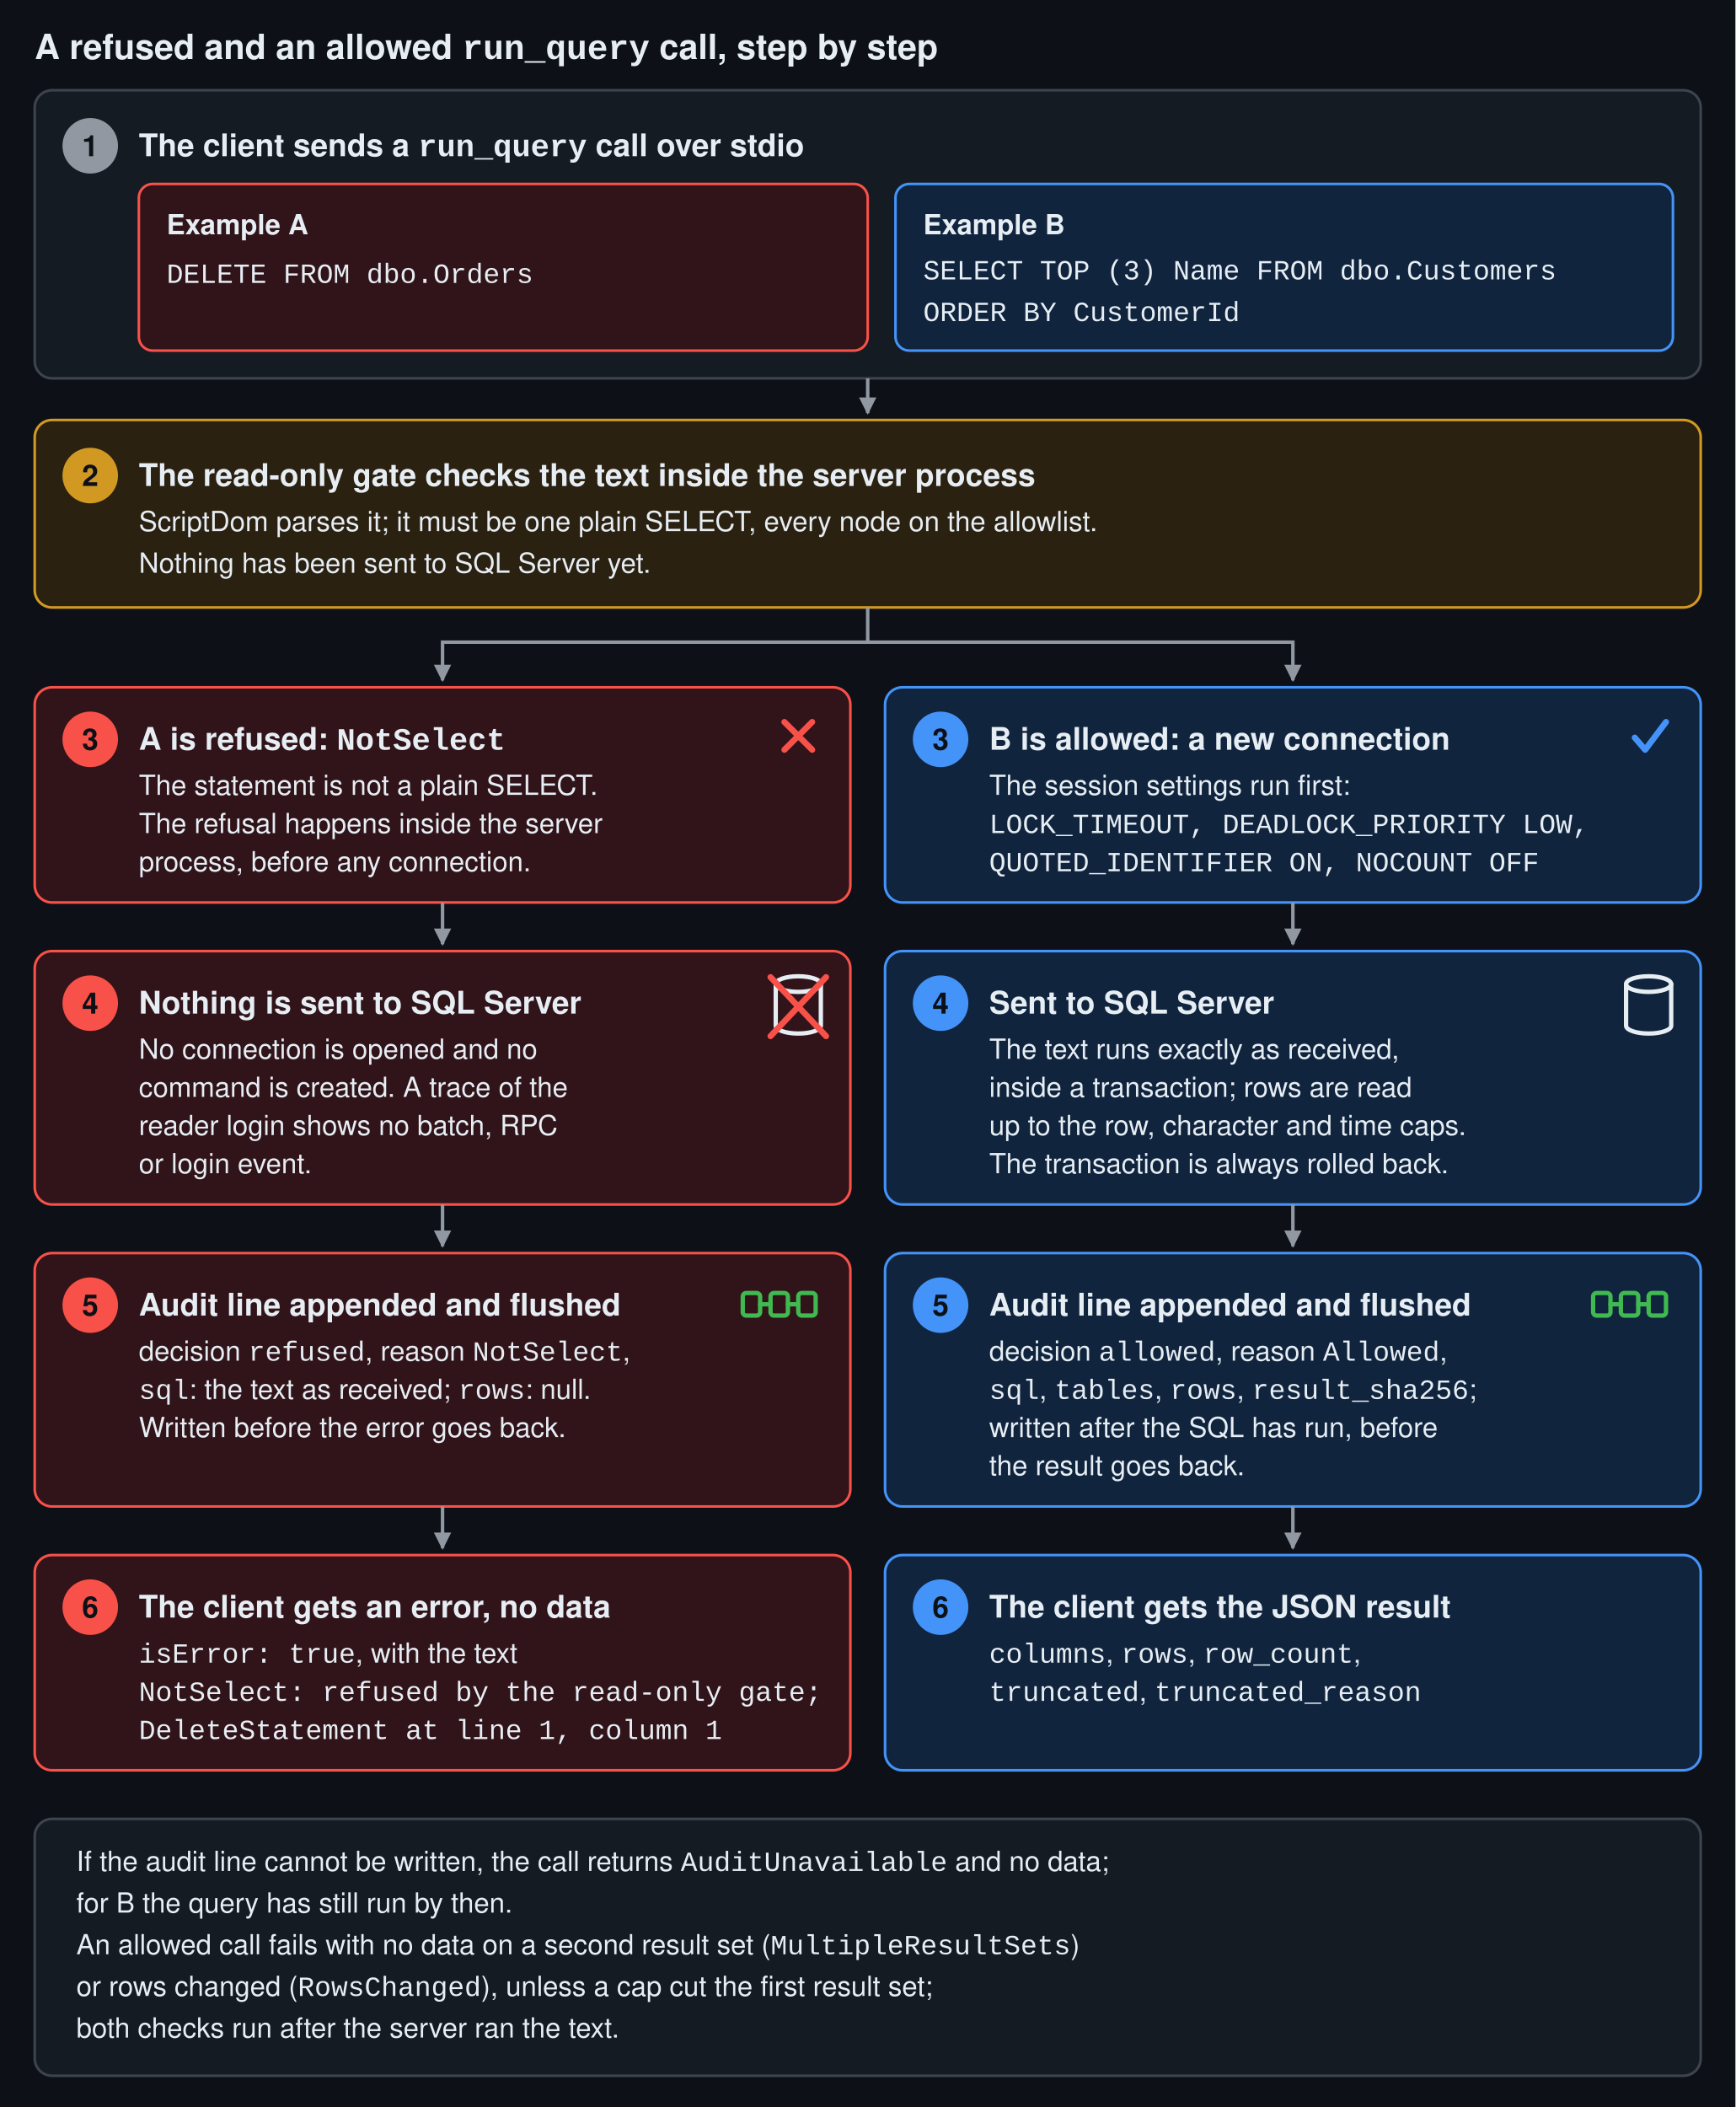
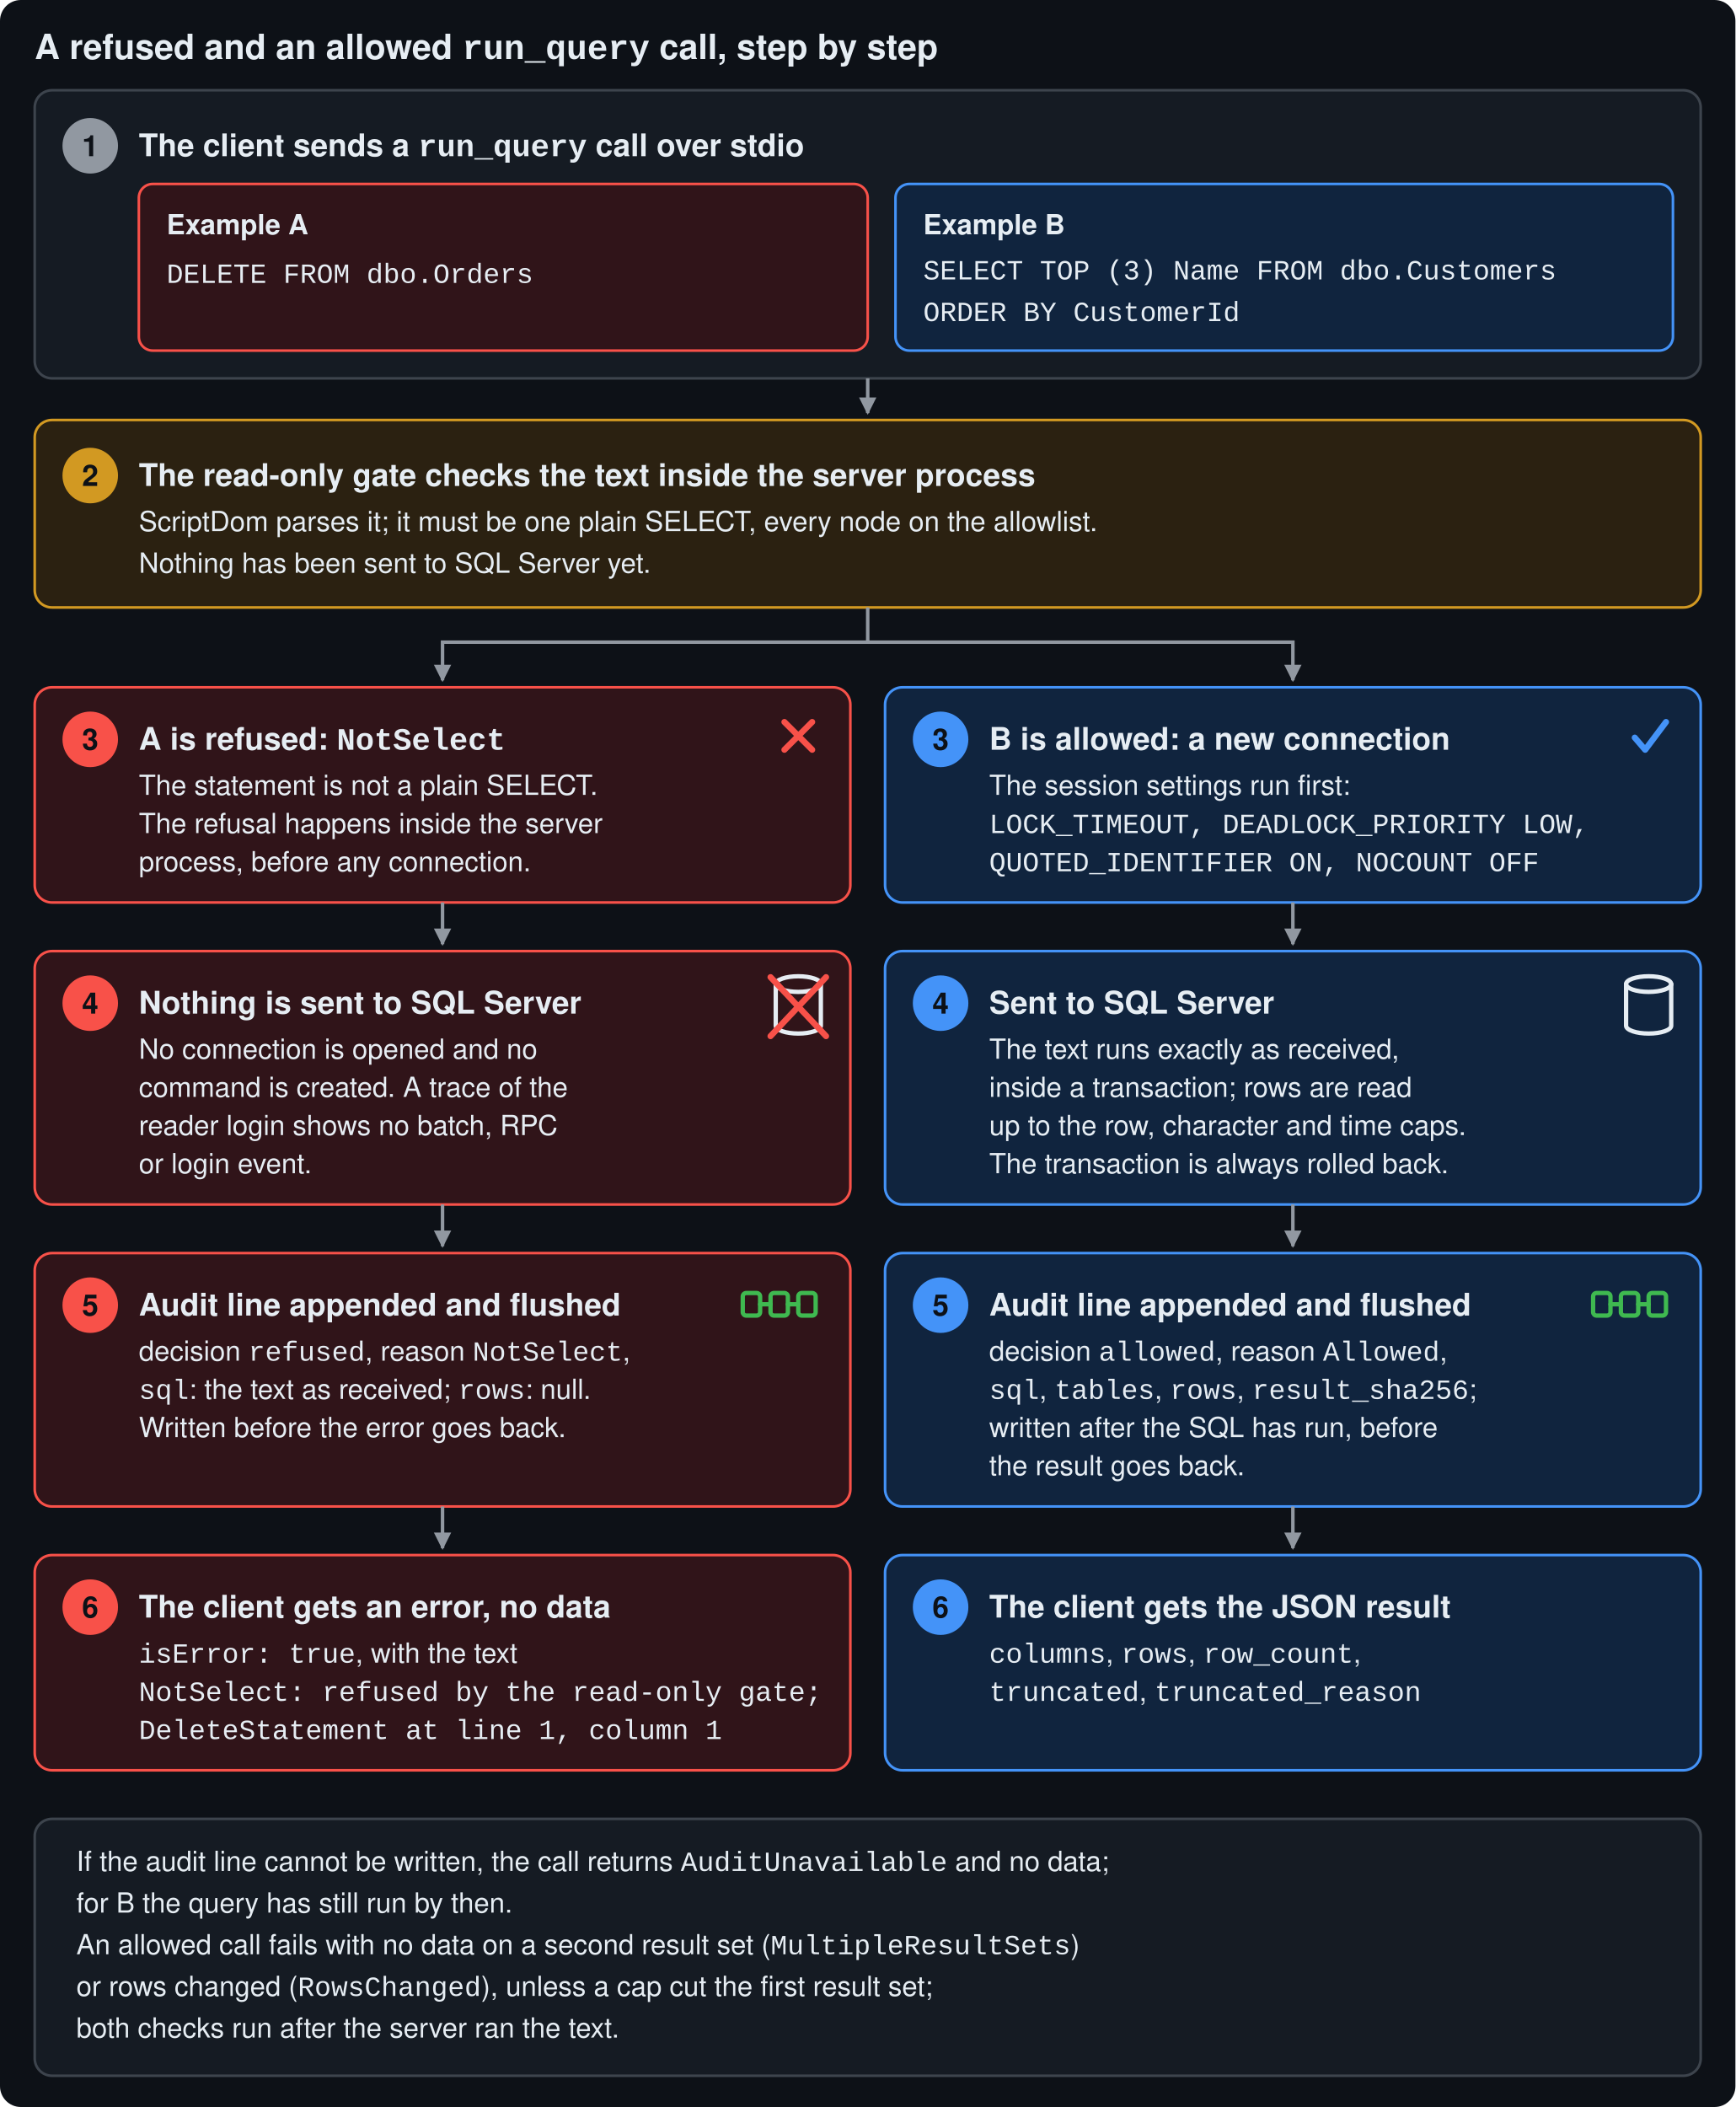
<svg xmlns="http://www.w3.org/2000/svg" viewBox="0 0 1000 1214" role="img" aria-labelledby="title desc">
  <style>
    .bg{fill:#0d1117}
    text{font-family:system-ui,-apple-system,"Segoe UI",Helvetica,Arial,sans-serif;font-size:16px;fill:#e6edf3}
    .mono{font-family:ui-monospace,SFMono-Regular,"SF Mono",Menlo,Consolas,"Liberation Mono",monospace}
    .h{font-size:18px;font-weight:600}
    .b{font-weight:600}
    .mut{fill:#9198a1}
    .on{fill:#0d1117;font-weight:600;font-size:17px}
    .n{fill:#151b23;stroke:#3d444d;stroke-width:1.5}
    .blu{fill:#10243e;stroke:#4493f8;stroke-width:1.5}
    .amb{fill:#2b2111;stroke:#d29922;stroke-width:1.5}
    .grn{fill:#10281b;stroke:#3fb950;stroke-width:1.5}
    .red{fill:#301419;stroke:#f85149;stroke-width:1.5}
    .k-n{fill:#9198a1}
    .k-blu{fill:#4493f8}
    .k-amb{fill:#d29922}
    .k-red{fill:#f85149}
    .ln{fill:none;stroke:#9198a1;stroke-width:2}
    .ah{fill:#9198a1}
    .i{fill:none;stroke-width:2.5;stroke-linecap:round;stroke-linejoin:round}
    .x{stroke-width:3.5}
    .i-ink{stroke:#e6edf3}
    .i-blu{stroke:#4493f8}
    .i-grn{stroke:#3fb950}
    .i-red{stroke:#f85149}
  </style>
  <defs>
    <marker id="arrow" viewBox="0 0 10 10" refX="9" refY="5" markerWidth="5" markerHeight="5" orient="auto">
      <path class="ah" d="M0 0 L10 5 L0 10 Z" />
    </marker>
  </defs>
-   <rect class="bg" x="0" y="0" width="1000" height="1214" />
+   <rect class="bg" x="0" y="0" width="1000" height="1214" rx="12" />
  <text class="h" x="20" y="34" style="font-size:20px">A refused and an allowed <tspan class="mono">run_query</tspan> call, step by step</text>
  <g>
    <rect class="n" x="20" y="52" width="960" height="166" rx="10" />
    <circle class="k-n" cx="52" cy="84" r="16" />
    <text class="on" x="52" y="90" text-anchor="middle">1</text>
    <text class="h" x="80" y="90">The client sends a <tspan class="mono">run_query</tspan> call over stdio</text>
  </g>
  <g>
    <rect class="red" x="80" y="106" width="420" height="96" rx="8" />
    <text class="b" x="96" y="135">Example A</text>
    <text class="mono" x="96" y="163">DELETE FROM dbo.Orders</text>
  </g>
  <g>
    <rect class="blu" x="516" y="106" width="448" height="96" rx="8" />
    <text class="b" x="532" y="135">Example B</text>
    <text class="mono" x="532" y="161">SELECT TOP (3) Name FROM dbo.Customers</text>
    <text class="mono" x="532" y="185">ORDER BY CustomerId</text>
  </g>
  <line class="ln" x1="500" y1="218" x2="500" y2="238" marker-end="url(#arrow)" />
  <g>
    <rect class="amb" x="20" y="242" width="960" height="108" rx="10" />
    <circle class="k-amb" cx="52" cy="274" r="16" />
    <text class="on" x="52" y="280" text-anchor="middle">2</text>
    <text class="h" x="80" y="280">The read-only gate checks the text inside the server process</text>
    <text x="80" y="306">ScriptDom parses it; it must be one plain SELECT, every node on the allowlist.</text>
    <text x="80" y="330">Nothing has been sent to SQL Server yet.</text>
  </g>
  <path class="ln" d="M500 350 V370 H255 V392" marker-end="url(#arrow)" />
  <path class="ln" d="M500 370 H745 V392" marker-end="url(#arrow)" />
  <g>
    <rect class="red" x="20" y="396" width="470" height="124" rx="10" />
    <circle class="k-red" cx="52" cy="426" r="16" />
    <text class="on" x="52" y="432" text-anchor="middle">3</text>
    <path class="i x i-red" d="M452 416 L468 432 M468 416 L452 432" />
    <text class="h" x="80" y="432">A is refused: <tspan class="mono">NotSelect</tspan>
    </text>
    <text x="80" y="458">The statement is not a plain SELECT.</text>
    <text x="80" y="480">The refusal happens inside the server</text>
    <text x="80" y="502">process, before any connection.</text>
  </g>
  <line class="ln" x1="255" y1="520" x2="255" y2="544" marker-end="url(#arrow)" />
  <g>
    <rect class="red" x="20" y="548" width="470" height="146" rx="10" />
    <circle class="k-red" cx="52" cy="578" r="16" />
    <text class="on" x="52" y="584" text-anchor="middle">4</text>
    <ellipse class="i i-ink" cx="460" cy="567" rx="13" ry="4.5" />
    <path class="i i-ink" d="M447 567 V591 A13 4.5 0 0 0 473 591 V567" />
    <path class="i x i-red" d="M444 563 L476 597 M476 563 L444 597" />
    <text class="h" x="80" y="584">Nothing is sent to SQL Server</text>
    <text x="80" y="610">No connection is opened and no</text>
    <text x="80" y="632">command is created. A trace of the</text>
    <text x="80" y="654">reader login shows no batch, RPC</text>
    <text x="80" y="676">or login event.</text>
  </g>
  <line class="ln" x1="255" y1="694" x2="255" y2="718" marker-end="url(#arrow)" />
  <g>
    <rect class="red" x="20" y="722" width="470" height="146" rx="10" />
    <circle class="k-red" cx="52" cy="752" r="16" />
    <text class="on" x="52" y="758" text-anchor="middle">5</text>
    <rect class="i i-grn" x="428" y="745" width="10" height="13" rx="2" />
    <rect class="i i-grn" x="444" y="745" width="10" height="13" rx="2" />
    <rect class="i i-grn" x="460" y="745" width="10" height="13" rx="2" />
    <path class="i i-grn" d="M438 751.5 H444 M454 751.5 H460" />
    <text class="h" x="80" y="758">Audit line appended and flushed</text>
    <text x="80" y="784">decision <tspan class="mono">refused</tspan>, reason <tspan class="mono">NotSelect</tspan>,</text>
    <text x="80" y="806">
      <tspan class="mono">sql</tspan>: the text as received; <tspan class="mono">rows</tspan>: null.</text>
    <text x="80" y="828">Written before the error goes back.</text>
  </g>
  <line class="ln" x1="255" y1="868" x2="255" y2="892" marker-end="url(#arrow)" />
  <g>
    <rect class="red" x="20" y="896" width="470" height="124" rx="10" />
    <circle class="k-red" cx="52" cy="926" r="16" />
    <text class="on" x="52" y="932" text-anchor="middle">6</text>
    <text class="h" x="80" y="932">The client gets an error, no data</text>
    <text x="80" y="958">
      <tspan class="mono">isError: true</tspan>, with the text</text>
    <text class="mono" x="80" y="980">NotSelect: refused by the read-only gate;</text>
    <text class="mono" x="80" y="1002">DeleteStatement at line 1, column 1</text>
  </g>
  <g>
    <rect class="blu" x="510" y="396" width="470" height="124" rx="10" />
    <circle class="k-blu" cx="542" cy="426" r="16" />
    <text class="on" x="542" y="432" text-anchor="middle">3</text>
    <path class="i x i-blu" d="M942 425 L948 432 L960 416" />
    <text class="h" x="570" y="432">B is allowed: a new connection</text>
    <text x="570" y="458">The session settings run first:</text>
    <text class="mono" x="570" y="480">LOCK_TIMEOUT, DEADLOCK_PRIORITY LOW,</text>
    <text class="mono" x="570" y="502">QUOTED_IDENTIFIER ON, NOCOUNT OFF</text>
  </g>
  <line class="ln" x1="745" y1="520" x2="745" y2="544" marker-end="url(#arrow)" />
  <g>
    <rect class="blu" x="510" y="548" width="470" height="146" rx="10" />
    <circle class="k-blu" cx="542" cy="578" r="16" />
    <text class="on" x="542" y="584" text-anchor="middle">4</text>
    <ellipse class="i i-ink" cx="950" cy="567" rx="13" ry="4.5" />
    <path class="i i-ink" d="M937 567 V591 A13 4.5 0 0 0 963 591 V567" />
    <text class="h" x="570" y="584">Sent to SQL Server</text>
    <text x="570" y="610">The text runs exactly as received,</text>
    <text x="570" y="632">inside a transaction; rows are read</text>
    <text x="570" y="654">up to the row, character and time caps.</text>
    <text x="570" y="676">The transaction is always rolled back.</text>
  </g>
  <line class="ln" x1="745" y1="694" x2="745" y2="718" marker-end="url(#arrow)" />
  <g>
    <rect class="blu" x="510" y="722" width="470" height="146" rx="10" />
    <circle class="k-blu" cx="542" cy="752" r="16" />
    <text class="on" x="542" y="758" text-anchor="middle">5</text>
    <rect class="i i-grn" x="918" y="745" width="10" height="13" rx="2" />
    <rect class="i i-grn" x="934" y="745" width="10" height="13" rx="2" />
    <rect class="i i-grn" x="950" y="745" width="10" height="13" rx="2" />
    <path class="i i-grn" d="M928 751.5 H934 M944 751.5 H950" />
    <text class="h" x="570" y="758">Audit line appended and flushed</text>
    <text x="570" y="784">decision <tspan class="mono">allowed</tspan>, reason <tspan class="mono">Allowed</tspan>,</text>
    <text x="570" y="806">
      <tspan class="mono">sql</tspan>, <tspan class="mono">tables</tspan>, <tspan class="mono">rows</tspan>, <tspan class="mono">result_sha256</tspan>;</text>
    <text x="570" y="828">written after the SQL has run, before</text>
    <text x="570" y="850">the result goes back.</text>
  </g>
  <line class="ln" x1="745" y1="868" x2="745" y2="892" marker-end="url(#arrow)" />
  <g>
    <rect class="blu" x="510" y="896" width="470" height="124" rx="10" />
    <circle class="k-blu" cx="542" cy="926" r="16" />
    <text class="on" x="542" y="932" text-anchor="middle">6</text>
    <text class="h" x="570" y="932">The client gets the JSON result</text>
    <text x="570" y="958">
      <tspan class="mono">columns</tspan>, <tspan class="mono">rows</tspan>, <tspan class="mono">row_count</tspan>,</text>
    <text x="570" y="980">
      <tspan class="mono">truncated</tspan>, <tspan class="mono">truncated_reason</tspan>
    </text>
  </g>
  <g>
    <rect class="n" x="20" y="1048" width="960" height="148" rx="10" />
    <text x="44" y="1078">If the audit line cannot be written, the call returns <tspan class="mono">AuditUnavailable</tspan> and no data;</text>
    <text x="44" y="1102">for B the query has still run by then.</text>
    <text x="44" y="1126">An allowed call fails with no data on a second result set (<tspan class="mono">MultipleResultSets</tspan>)</text>
    <text x="44" y="1150">or rows changed (<tspan class="mono">RowsChanged</tspan>), unless a cap cut the first result set;</text>
    <text x="44" y="1174">both checks run after the server ran the text.</text>
  </g>
</svg>
